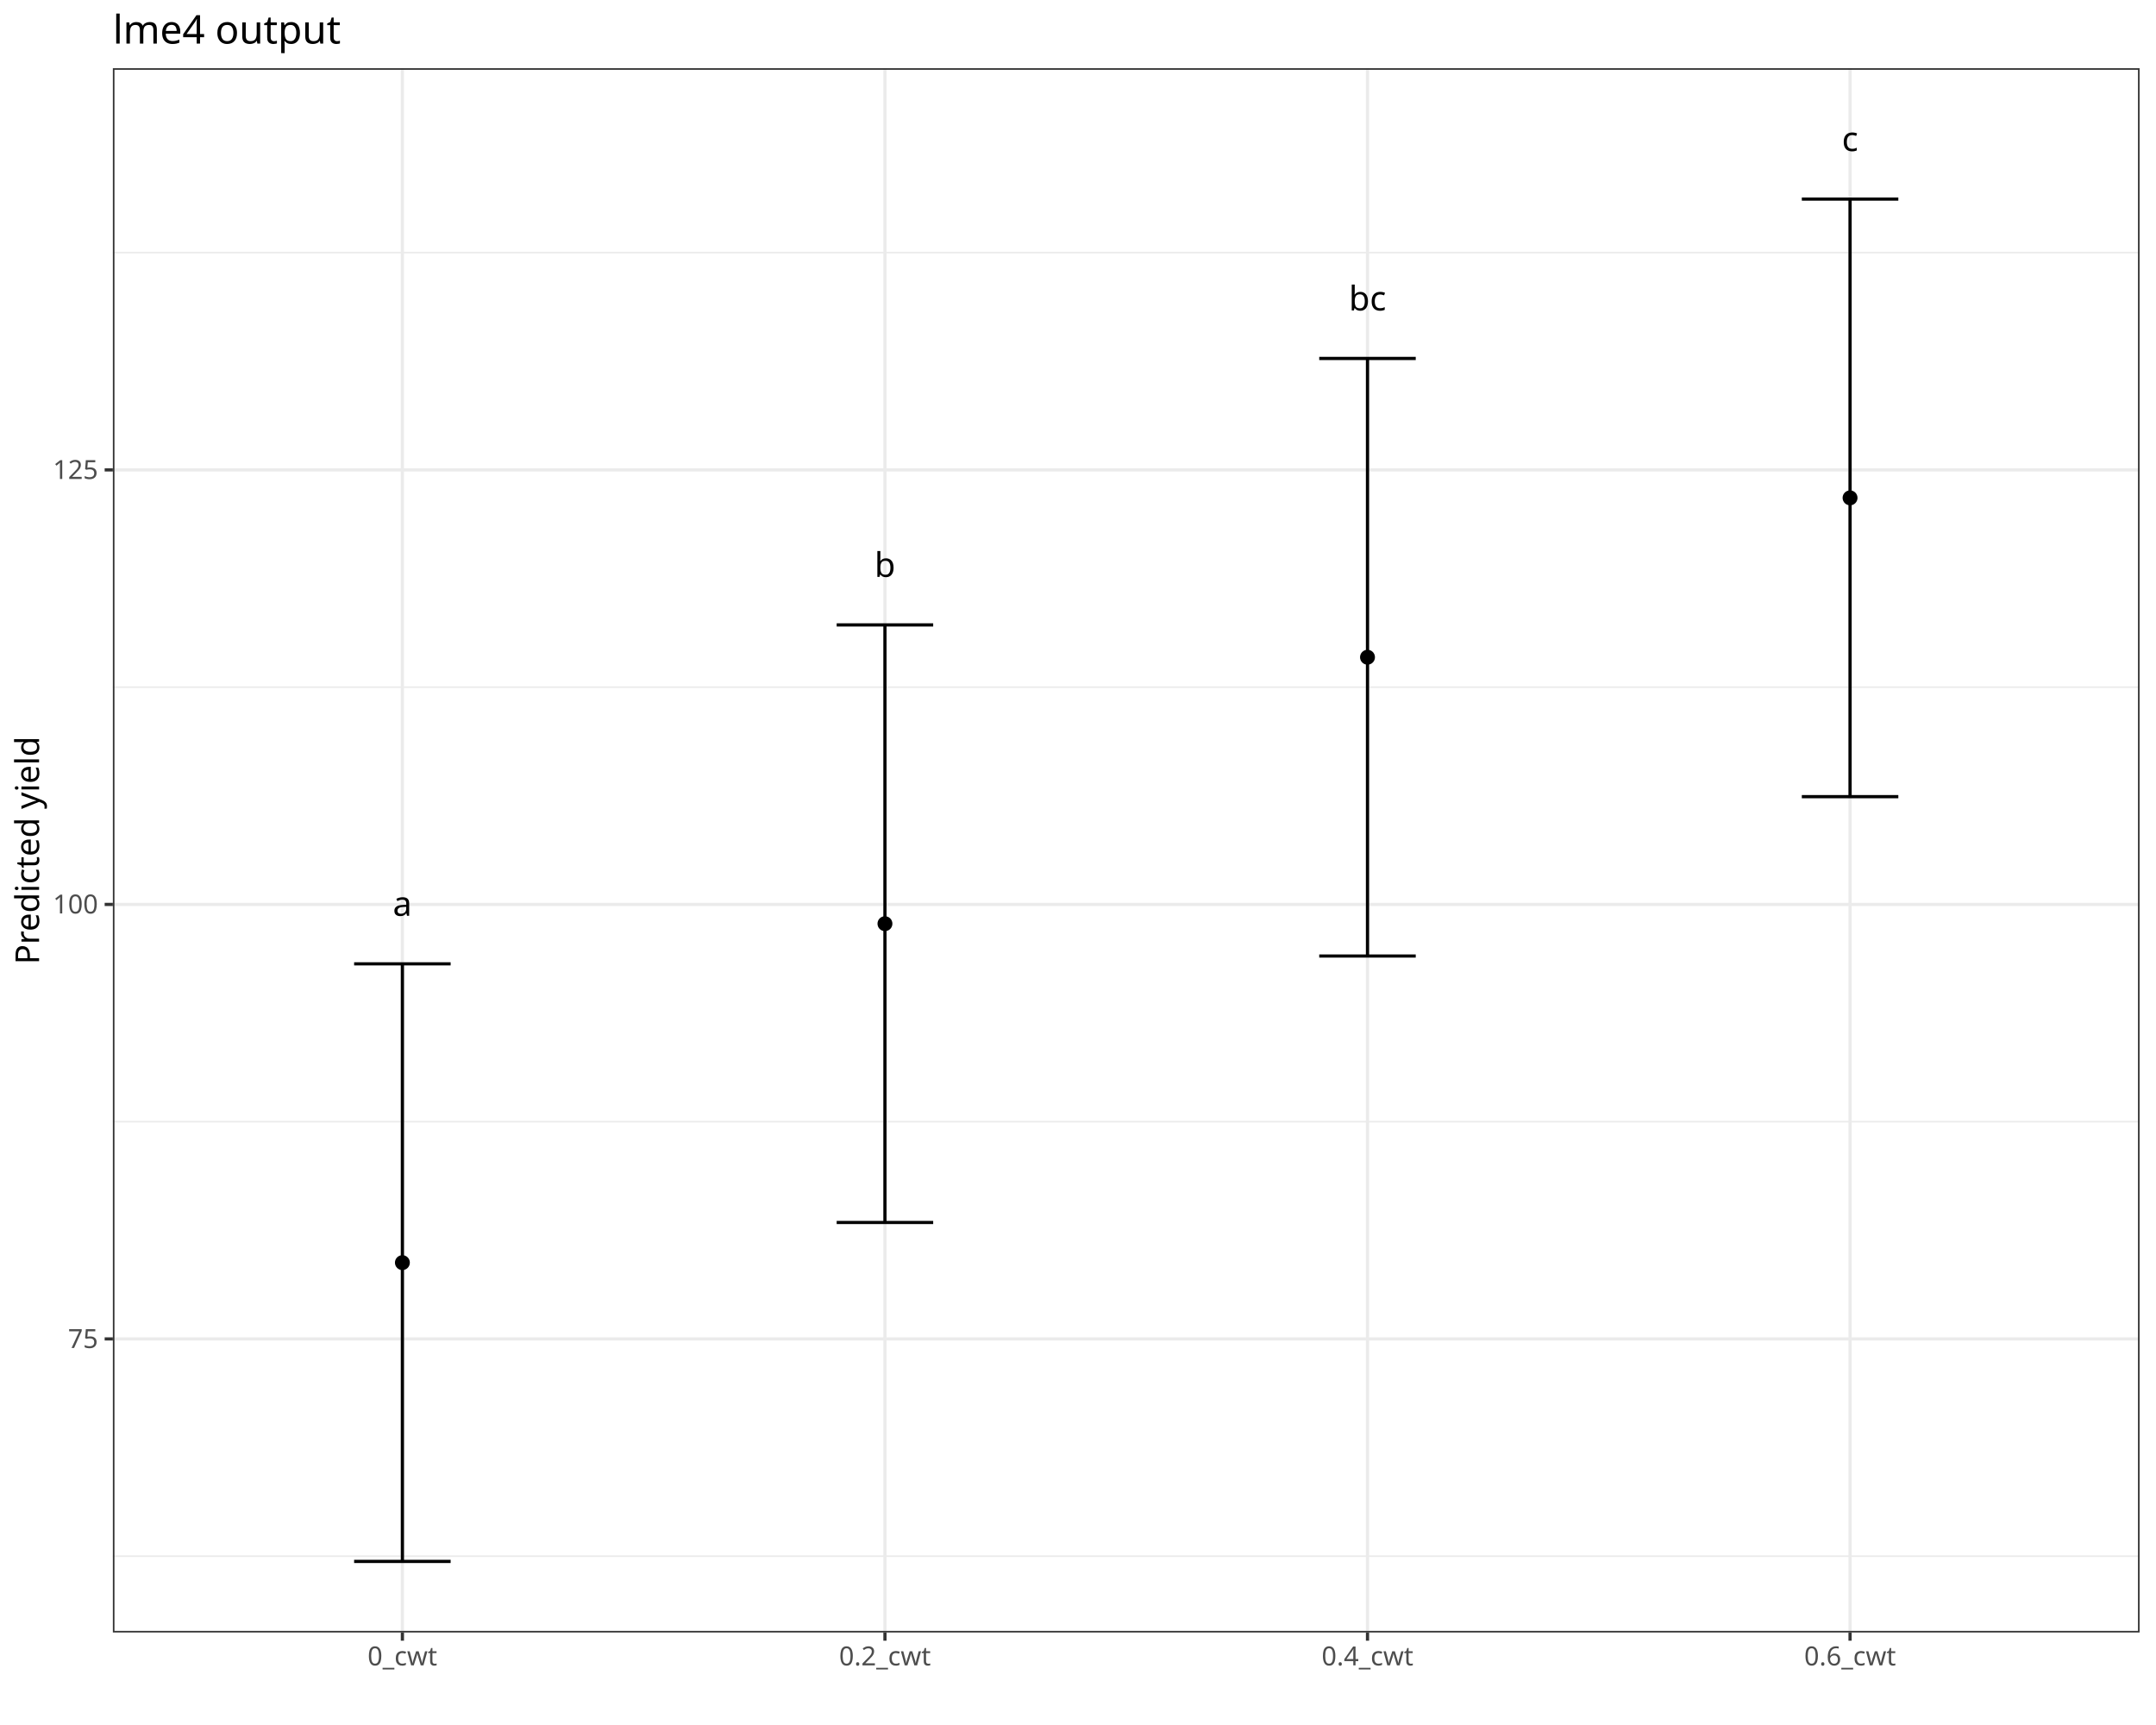
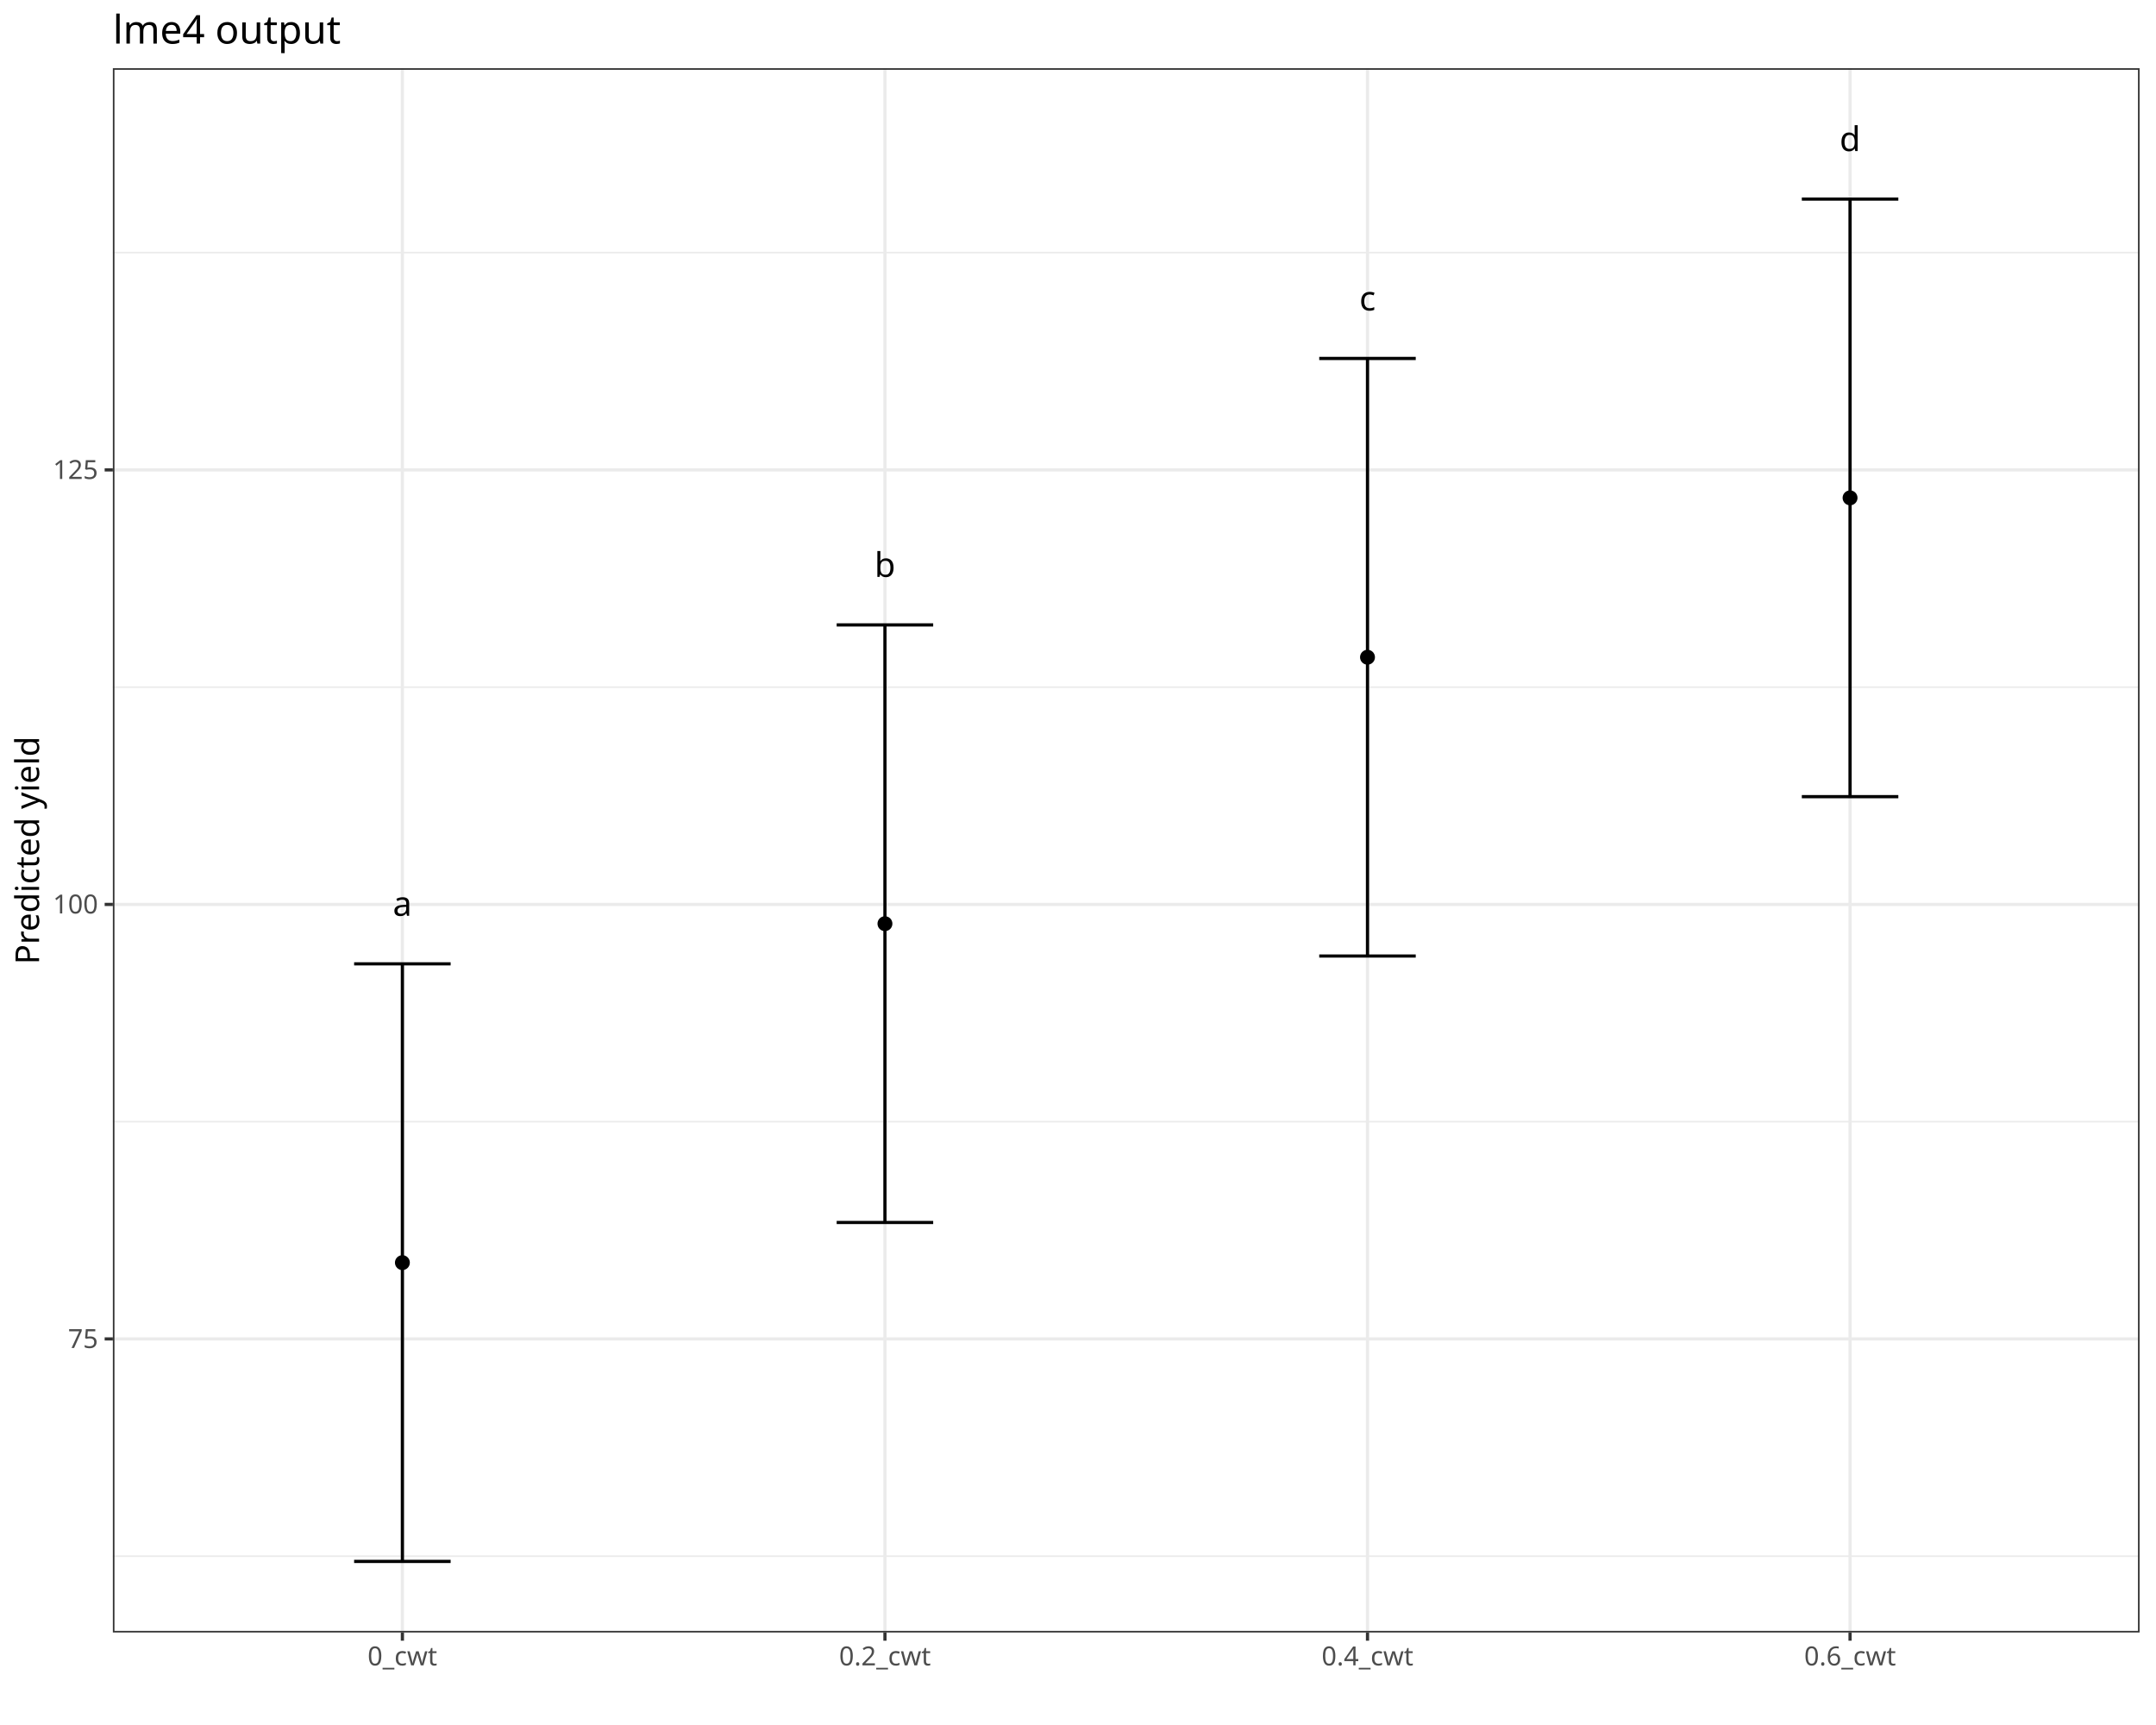
<svg xmlns="http://www.w3.org/2000/svg" class="svglite" data-engine-version="2.0" width="720.00pt" height="576.00pt" viewBox="0 0 720.00 576.00">
  <defs>
    <style type="text/css">
    .svglite line, .svglite polyline, .svglite polygon, .svglite path, .svglite rect, .svglite circle {
      fill: none;
      stroke: #000000;
      stroke-linecap: round;
      stroke-linejoin: round;
      stroke-miterlimit: 10.00;
    }
  </style>
  </defs>
  <rect width="100%" height="100%" style="stroke: none; fill: #FFFFFF;" />
  <defs>
    <clipPath id="cpMC4wMHw3MjAuMDB8MC4wMHw1NzYuMDA=">
      <rect x="0.00" y="0.00" width="720.00" height="576.00" />
    </clipPath>
  </defs>
  <g clip-path="url(#cpMC4wMHw3MjAuMDB8MC4wMHw1NzYuMDA=)">
    <rect x="0.00" y="0.00" width="720.00" height="576.00" style="stroke-width: 1.07; stroke: #FFFFFF; fill: #FFFFFF;" />
  </g>
  <defs>
    <clipPath id="cpMzcuNjl8NzE0LjUyfDIyLjc4fDU0NS4xMQ==">
      <rect x="37.69" y="22.78" width="676.83" height="522.33" />
    </clipPath>
  </defs>
  <g clip-path="url(#cpMzcuNjl8NzE0LjUyfDIyLjc4fDU0NS4xMQ==)">
    <rect x="37.69" y="22.78" width="676.83" height="522.33" style="stroke-width: 1.07; stroke: none; fill: #FFFFFF;" />
    <polyline points="37.69,519.63 714.52,519.63 " style="stroke-width: 0.53; stroke: #EBEBEB; stroke-linecap: butt;" />
    <polyline points="37.69,374.54 714.52,374.54 " style="stroke-width: 0.53; stroke: #EBEBEB; stroke-linecap: butt;" />
    <polyline points="37.69,229.45 714.52,229.45 " style="stroke-width: 0.53; stroke: #EBEBEB; stroke-linecap: butt;" />
    <polyline points="37.69,84.35 714.52,84.35 " style="stroke-width: 0.53; stroke: #EBEBEB; stroke-linecap: butt;" />
    <polyline points="37.69,447.08 714.52,447.08 " style="stroke-width: 1.07; stroke: #EBEBEB; stroke-linecap: butt;" />
    <polyline points="37.69,301.99 714.52,301.99 " style="stroke-width: 1.07; stroke: #EBEBEB; stroke-linecap: butt;" />
    <polyline points="37.69,156.90 714.52,156.90 " style="stroke-width: 1.07; stroke: #EBEBEB; stroke-linecap: butt;" />
    <polyline points="134.38,545.11 134.38,22.78 " style="stroke-width: 1.07; stroke: #EBEBEB; stroke-linecap: butt;" />
    <polyline points="295.53,545.11 295.53,22.78 " style="stroke-width: 1.07; stroke: #EBEBEB; stroke-linecap: butt;" />
    <polyline points="456.68,545.11 456.68,22.78 " style="stroke-width: 1.07; stroke: #EBEBEB; stroke-linecap: butt;" />
    <polyline points="617.83,545.11 617.83,22.78 " style="stroke-width: 1.07; stroke: #EBEBEB; stroke-linecap: butt;" />
    <circle cx="134.38" cy="421.61" r="2.49" style="stroke-width: 0.71; stroke: none; fill: #000000;" />
    <circle cx="295.53" cy="308.43" r="2.49" style="stroke-width: 0.71; stroke: none; fill: #000000;" />
    <circle cx="456.68" cy="219.46" r="2.49" style="stroke-width: 0.71; stroke: none; fill: #000000;" />
    <circle cx="617.83" cy="166.24" r="2.49" style="stroke-width: 0.71; stroke: none; fill: #000000;" />
    <polyline points="118.26,321.84 150.49,321.84 " style="stroke-width: 1.07; stroke-linecap: butt;" />
    <polyline points="134.38,321.84 134.38,521.37 " style="stroke-width: 1.07; stroke-linecap: butt;" />
    <polyline points="118.26,521.37 150.49,521.37 " style="stroke-width: 1.07; stroke-linecap: butt;" />
    <polyline points="279.41,208.67 311.64,208.67 " style="stroke-width: 1.07; stroke-linecap: butt;" />
    <polyline points="295.53,208.67 295.53,408.20 " style="stroke-width: 1.07; stroke-linecap: butt;" />
    <polyline points="279.41,408.20 311.64,408.20 " style="stroke-width: 1.07; stroke-linecap: butt;" />
    <polyline points="440.56,119.70 472.79,119.70 " style="stroke-width: 1.07; stroke-linecap: butt;" />
    <polyline points="456.68,119.70 456.68,319.23 " style="stroke-width: 1.07; stroke-linecap: butt;" />
    <polyline points="440.56,319.23 472.79,319.23 " style="stroke-width: 1.07; stroke-linecap: butt;" />
    <polyline points="601.72,66.48 633.95,66.48 " style="stroke-width: 1.07; stroke-linecap: butt;" />
    <polyline points="617.83,66.48 617.83,266.01 " style="stroke-width: 1.07; stroke-linecap: butt;" />
    <polyline points="601.72,266.01 633.95,266.01 " style="stroke-width: 1.07; stroke-linecap: butt;" />
    <text x="134.38" y="305.80" text-anchor="middle" style="font-size: 11.38px; font-family: sans;" textLength="6.33px" lengthAdjust="spacingAndGlyphs">a</text>
    <text x="295.53" y="192.63" text-anchor="middle" style="font-size: 11.38px; font-family: sans;" textLength="6.33px" lengthAdjust="spacingAndGlyphs">b</text>
-     <text x="456.68" y="103.66" text-anchor="middle" style="font-size: 11.38px; font-family: sans;" textLength="12.03px" lengthAdjust="spacingAndGlyphs">bc</text>
-     <text x="617.83" y="50.44" text-anchor="middle" style="font-size: 11.38px; font-family: sans;" textLength="5.70px" lengthAdjust="spacingAndGlyphs">c</text>
+     <text x="456.68" y="103.66" text-anchor="middle" style="font-size: 11.38px; font-family: sans;" textLength="5.70px" lengthAdjust="spacingAndGlyphs">c</text>
+     <text x="617.83" y="50.44" text-anchor="middle" style="font-size: 11.38px; font-family: sans;" textLength="6.33px" lengthAdjust="spacingAndGlyphs">d</text>
    <rect x="37.69" y="22.78" width="676.83" height="522.33" style="stroke-width: 1.07; stroke: #333333;" />
  </g>
  <g clip-path="url(#cpMC4wMHw3MjAuMDB8MC4wMHw1NzYuMDA=)">
    <text x="32.76" y="450.11" text-anchor="end" style="font-size: 8.80px; fill: #4D4D4D; font-family: sans;" textLength="9.79px" lengthAdjust="spacingAndGlyphs">75</text>
    <text x="32.76" y="305.02" text-anchor="end" style="font-size: 8.80px; fill: #4D4D4D; font-family: sans;" textLength="14.68px" lengthAdjust="spacingAndGlyphs">100</text>
    <text x="32.76" y="159.93" text-anchor="end" style="font-size: 8.80px; fill: #4D4D4D; font-family: sans;" textLength="14.68px" lengthAdjust="spacingAndGlyphs">125</text>
    <polyline points="34.95,447.08 37.69,447.08 " style="stroke-width: 1.07; stroke: #333333; stroke-linecap: butt;" />
    <polyline points="34.95,301.99 37.69,301.99 " style="stroke-width: 1.07; stroke: #333333; stroke-linecap: butt;" />
    <polyline points="34.95,156.90 37.69,156.90 " style="stroke-width: 1.07; stroke: #333333; stroke-linecap: butt;" />
    <polyline points="134.38,547.85 134.38,545.11 " style="stroke-width: 1.07; stroke: #333333; stroke-linecap: butt;" />
    <polyline points="295.53,547.85 295.53,545.11 " style="stroke-width: 1.07; stroke: #333333; stroke-linecap: butt;" />
    <polyline points="456.68,547.85 456.68,545.11 " style="stroke-width: 1.07; stroke: #333333; stroke-linecap: butt;" />
    <polyline points="617.83,547.85 617.83,545.11 " style="stroke-width: 1.07; stroke: #333333; stroke-linecap: butt;" />
    <text x="134.38" y="556.10" text-anchor="middle" style="font-size: 8.80px; fill: #4D4D4D; font-family: sans;" textLength="22.99px" lengthAdjust="spacingAndGlyphs">0_cwt</text>
    <text x="295.53" y="556.10" text-anchor="middle" style="font-size: 8.80px; fill: #4D4D4D; font-family: sans;" textLength="30.33px" lengthAdjust="spacingAndGlyphs">0.2_cwt</text>
    <text x="456.68" y="556.10" text-anchor="middle" style="font-size: 8.80px; fill: #4D4D4D; font-family: sans;" textLength="30.33px" lengthAdjust="spacingAndGlyphs">0.4_cwt</text>
    <text x="617.83" y="556.10" text-anchor="middle" style="font-size: 8.80px; fill: #4D4D4D; font-family: sans;" textLength="30.33px" lengthAdjust="spacingAndGlyphs">0.6_cwt</text>
    <text transform="translate(13.05,283.95) rotate(-90)" text-anchor="middle" style="font-size: 11.00px; font-family: sans;" textLength="72.16px" lengthAdjust="spacingAndGlyphs">Predicted yield</text>
    <text x="37.69" y="14.56" style="font-size: 13.20px; font-family: sans;" textLength="68.98px" lengthAdjust="spacingAndGlyphs">lme4 output</text>
  </g>
</svg>
